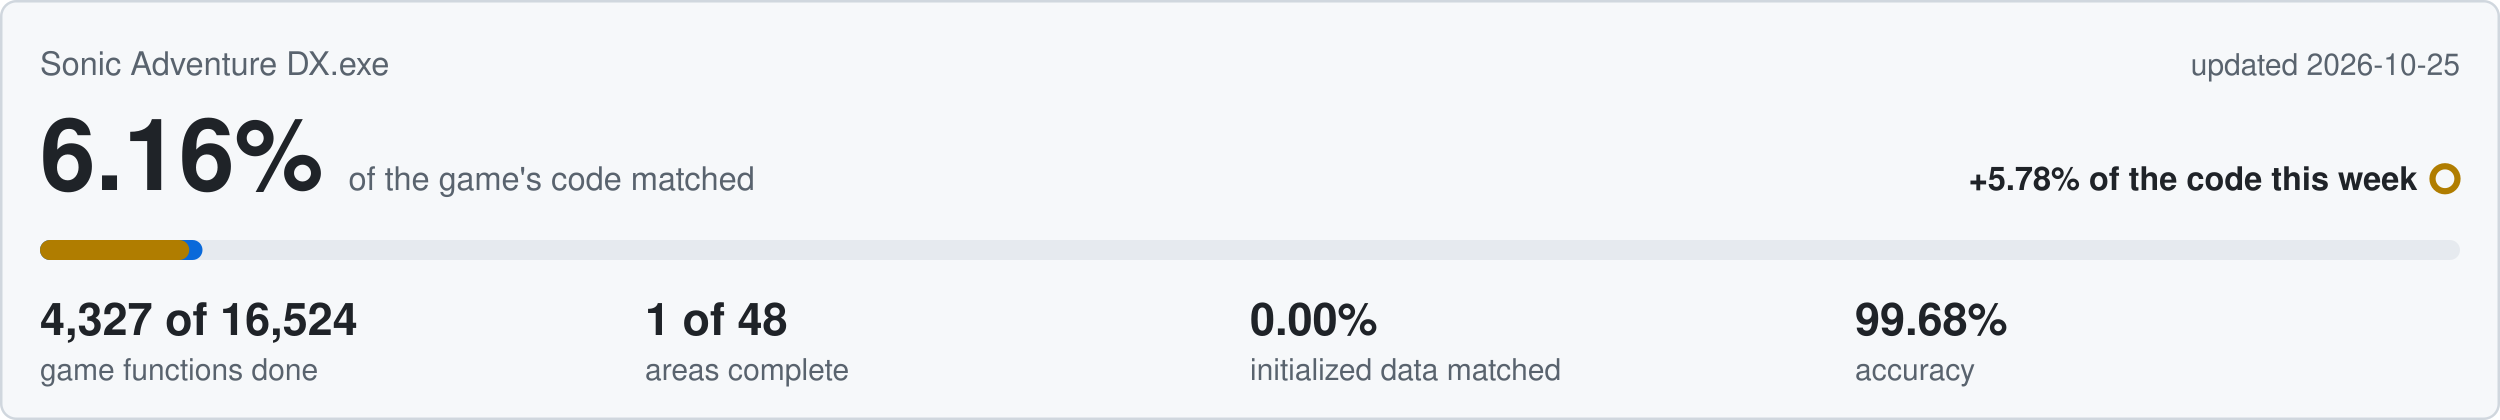
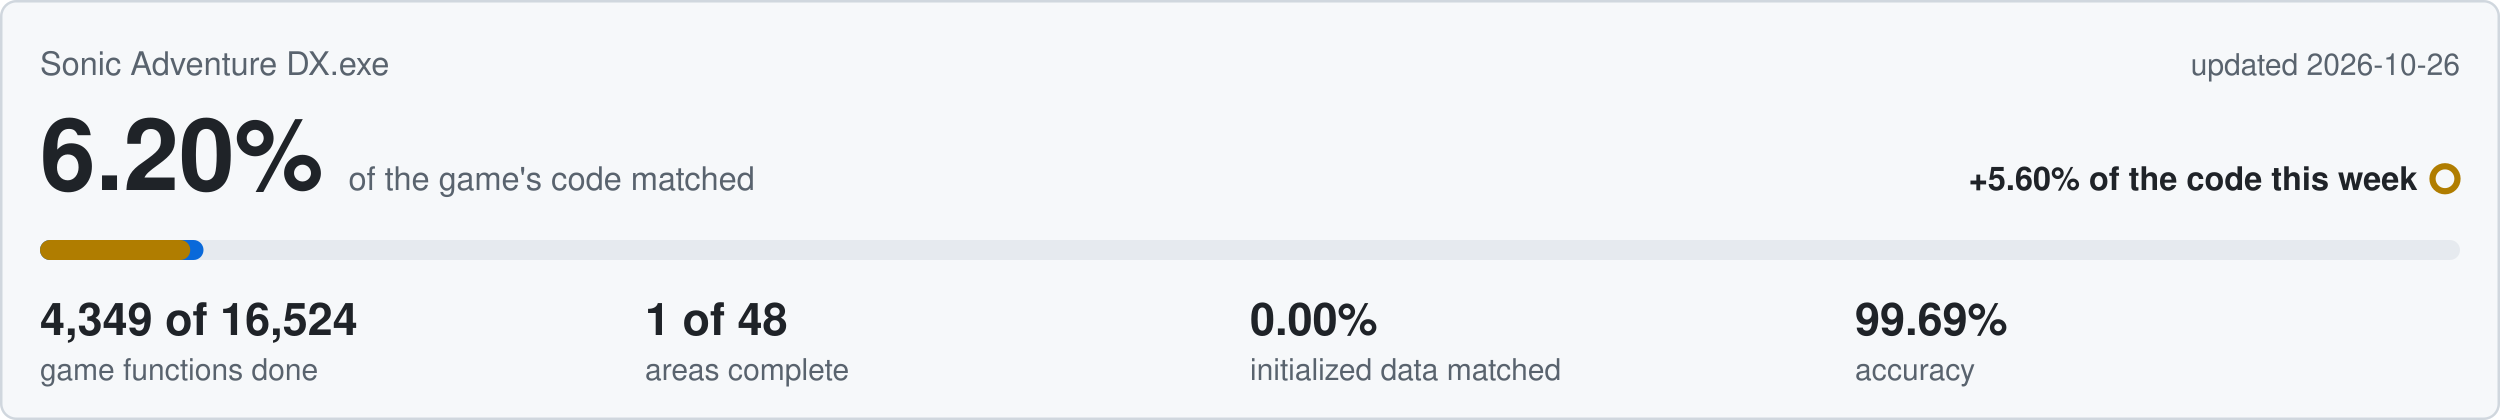
<svg xmlns="http://www.w3.org/2000/svg" viewBox="0 0 1000 168" width="1000" height="168">
  <rect x="0.5" y="0.5" width="999" height="167" rx="6" fill="#f6f8fa" stroke="#d0d7de" />
  <text x="16" y="30" font-family="Segoe UI,Helvetica,Arial,sans-serif" font-size="13" fill="#59636e">Sonic Adventure DX.exe</text>
-   <text x="984" y="30" text-anchor="end" font-family="Segoe UI,Helvetica,Arial,sans-serif" font-size="12" fill="#59636e">updated 2026-10-25</text>
-   <text x="16" y="76" font-family="Segoe UI,Helvetica,Arial,sans-serif" font-size="40" font-weight="600" fill="#1f2328">6.16%<tspan dx="10" font-size="13" font-weight="400" fill="#59636e">of the game's code matched</tspan>
+   <text x="984" y="30" text-anchor="end" font-family="Segoe UI,Helvetica,Arial,sans-serif" font-size="12" fill="#59636e">updated 2026-10-26</text>
+   <text x="16" y="76" font-family="Segoe UI,Helvetica,Arial,sans-serif" font-size="40" font-weight="600" fill="#1f2328">6.20%<tspan dx="10" font-size="13" font-weight="400" fill="#59636e">of the game's code matched</tspan>
  </text>
-   <text x="967" y="76" text-anchor="end" font-family="Segoe UI,Helvetica,Arial,sans-serif" font-size="13" font-weight="600" fill="#1f2328">+5.78% of the code this week</text>
+   <text x="967" y="76" text-anchor="end" font-family="Segoe UI,Helvetica,Arial,sans-serif" font-size="13" font-weight="600" fill="#1f2328">+5.60% of the code this week</text>
  <circle cx="978" cy="71.5" r="5" fill="none" stroke="#b07d00" stroke-width="2.5" />
  <rect x="16" y="96" width="968" height="8" rx="4" fill="#e6eaef" />
-   <rect x="16" y="96" width="65.0" height="8" rx="4" fill="#0969da" />
-   <rect x="16" y="96" width="59.7" height="8" rx="4" fill="#b07d00" />
-   <text x="16" y="134" font-family="Segoe UI,Helvetica,Arial,sans-serif" font-size="18" font-weight="600" fill="#1f2328">4,327 of 16,524</text>
+   <rect x="16" y="96" width="65.4" height="8" rx="4" fill="#0969da" />
+   <rect x="16" y="96" width="60.1" height="8" rx="4" fill="#b07d00" />
+   <text x="16" y="134" font-family="Segoe UI,Helvetica,Arial,sans-serif" font-size="18" font-weight="600" fill="#1f2328">4,349 of 16,524</text>
  <text x="16" y="152" font-family="Segoe UI,Helvetica,Arial,sans-serif" font-size="12" fill="#59636e">game functions done</text>
  <text x="258" y="134" font-family="Segoe UI,Helvetica,Arial,sans-serif" font-size="18" font-weight="600" fill="#1f2328">1 of 48</text>
  <text x="258" y="152" font-family="Segoe UI,Helvetica,Arial,sans-serif" font-size="12" fill="#59636e">areas complete</text>
  <text x="500" y="134" font-family="Segoe UI,Helvetica,Arial,sans-serif" font-size="18" font-weight="600" fill="#1f2328">0.00%</text>
  <text x="500" y="152" font-family="Segoe UI,Helvetica,Arial,sans-serif" font-size="12" fill="#59636e">initialized data matched</text>
-   <text x="742" y="134" font-family="Segoe UI,Helvetica,Arial,sans-serif" font-size="18" font-weight="600" fill="#1f2328">99.68%</text>
+   <text x="742" y="134" font-family="Segoe UI,Helvetica,Arial,sans-serif" font-size="18" font-weight="600" fill="#1f2328">99.69%</text>
  <text x="742" y="152" font-family="Segoe UI,Helvetica,Arial,sans-serif" font-size="12" fill="#59636e">accuracy</text>
</svg>
